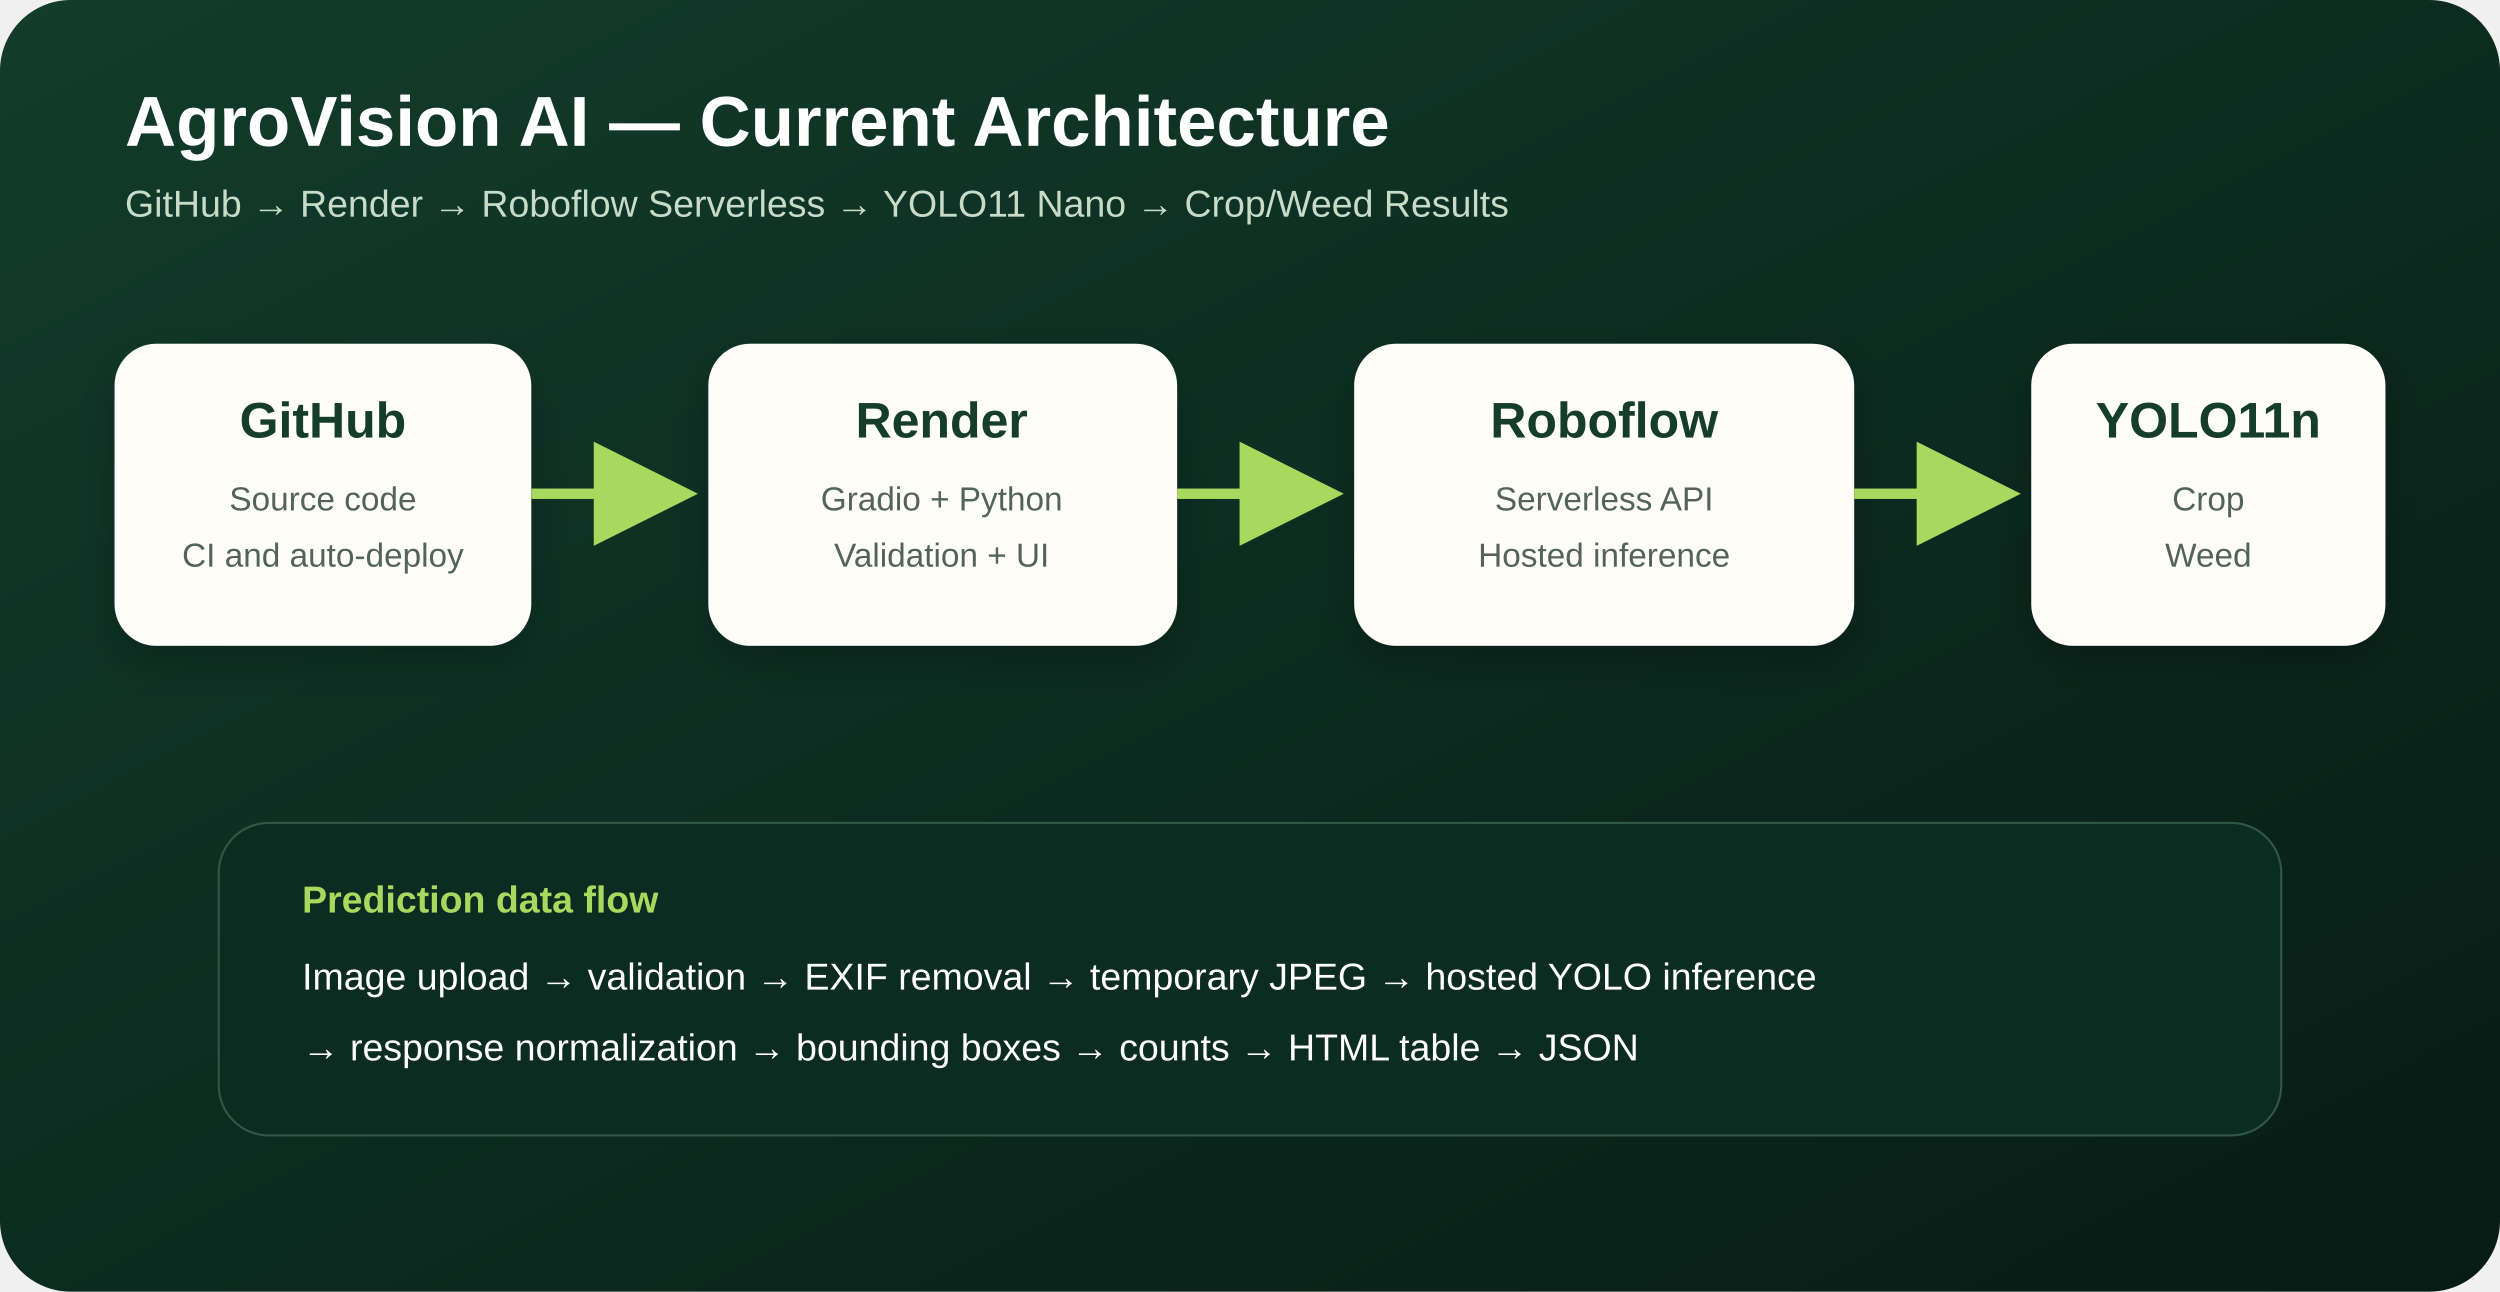
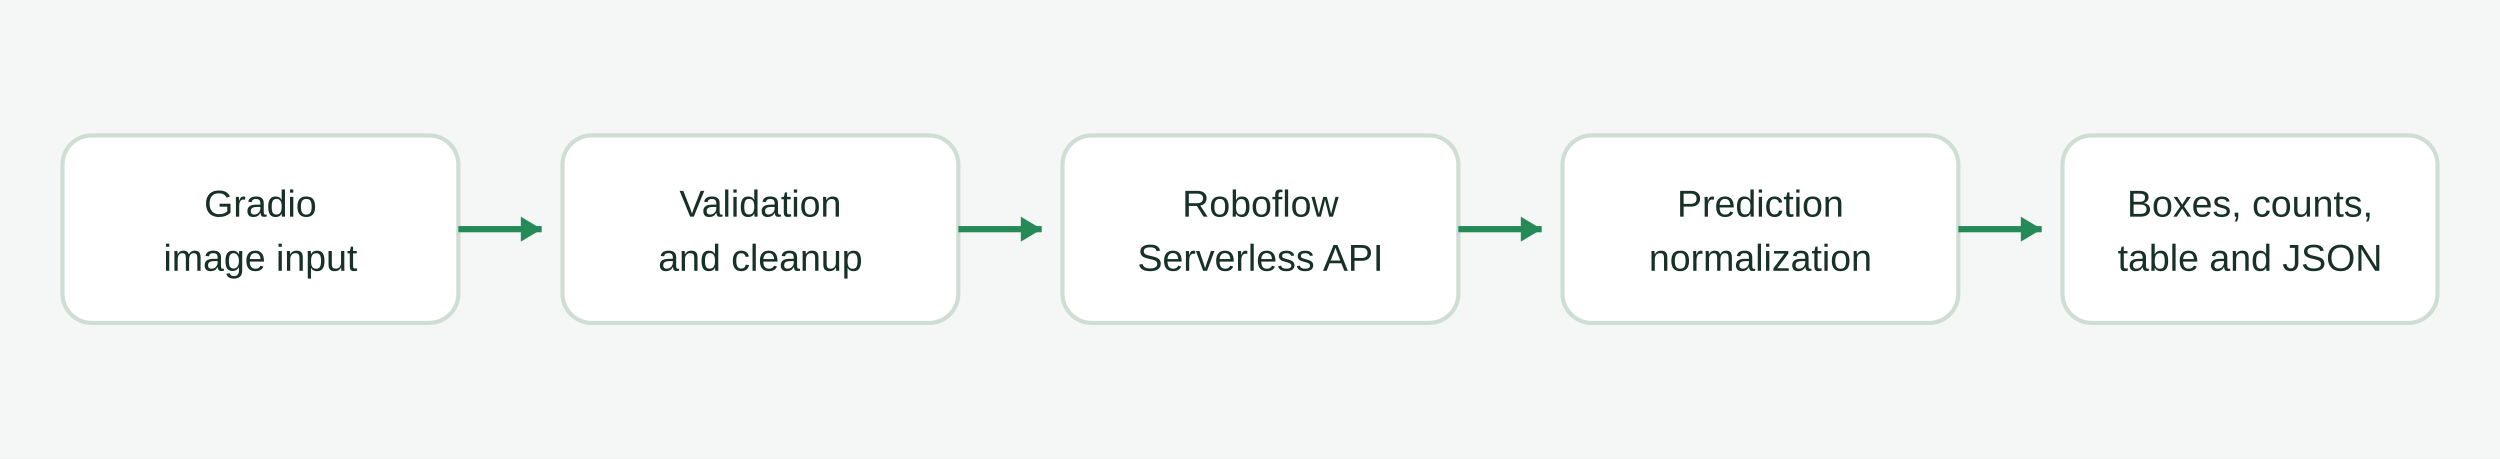
- <svg xmlns="http://www.w3.org/2000/svg" width="1200" height="620" viewBox="0 0 1200 620" role="img" aria-labelledby="title desc">
-   <defs>
-     <linearGradient id="bg" x1="0" y1="0" x2="1" y2="1">
-       <stop offset="0" stop-color="#123c2c" />
-       <stop offset="1" stop-color="#071c15" />
-     </linearGradient>
-     <filter id="shadow" x="-20%" y="-20%" width="140%" height="140%">
-       <feDropShadow dx="0" dy="8" stdDeviation="10" flood-color="#061812" flood-opacity=".24" />
-     </filter>
-     <marker id="arrow" markerWidth="10" markerHeight="10" refX="8" refY="5" orient="auto">
-       <path d="M0,0 L10,5 L0,10 Z" fill="#a9d85e" />
-     </marker>
-   </defs>
-   <rect width="1200" height="620" rx="34" fill="url(#bg)" />
-   <text x="60" y="70" fill="#ffffff" font-family="Arial, sans-serif" font-size="34" font-weight="700">AgroVision AI — Current Architecture</text>
-   <text x="60" y="104" fill="#c8dbc8" font-family="Arial, sans-serif" font-size="18">GitHub → Render → Roboflow Serverless → YOLO11 Nano → Crop/Weed Results</text>
-   <g filter="url(#shadow)" font-family="Arial, sans-serif">
-     <rect x="55" y="165" width="200" height="145" rx="20" fill="#fffdf7" />
-     <text x="155" y="210" text-anchor="middle" fill="#123c2c" font-size="24" font-weight="700">GitHub</text>
-     <text x="155" y="245" text-anchor="middle" fill="#52645b" font-size="16">Source code</text>
-     <text x="155" y="272" text-anchor="middle" fill="#52645b" font-size="16">CI and auto-deploy</text>
-     <rect x="340" y="165" width="225" height="145" rx="20" fill="#fffdf7" />
-     <text x="452" y="210" text-anchor="middle" fill="#123c2c" font-size="24" font-weight="700">Render</text>
-     <text x="452" y="245" text-anchor="middle" fill="#52645b" font-size="16">Gradio + Python</text>
-     <text x="452" y="272" text-anchor="middle" fill="#52645b" font-size="16">Validation + UI</text>
-     <rect x="650" y="165" width="240" height="145" rx="20" fill="#fffdf7" />
-     <text x="770" y="210" text-anchor="middle" fill="#123c2c" font-size="24" font-weight="700">Roboflow</text>
-     <text x="770" y="245" text-anchor="middle" fill="#52645b" font-size="16">Serverless API</text>
-     <text x="770" y="272" text-anchor="middle" fill="#52645b" font-size="16">Hosted inference</text>
-     <rect x="975" y="165" width="170" height="145" rx="20" fill="#fffdf7" />
-     <text x="1060" y="210" text-anchor="middle" fill="#123c2c" font-size="24" font-weight="700">YOLO11n</text>
-     <text x="1060" y="245" text-anchor="middle" fill="#52645b" font-size="16">Crop</text>
-     <text x="1060" y="272" text-anchor="middle" fill="#52645b" font-size="16">Weed</text>
-   </g>
-   <line x1="255" y1="237" x2="325" y2="237" stroke="#a9d85e" stroke-width="5" marker-end="url(#arrow)" />
-   <line x1="565" y1="237" x2="635" y2="237" stroke="#a9d85e" stroke-width="5" marker-end="url(#arrow)" />
-   <line x1="890" y1="237" x2="960" y2="237" stroke="#a9d85e" stroke-width="5" marker-end="url(#arrow)" />
-   <g font-family="Arial, sans-serif">
-     <rect x="105" y="395" width="990" height="150" rx="24" fill="#0d2c21" stroke="#315846" />
-     <text x="145" y="438" fill="#a9d85e" font-size="18" font-weight="700">Prediction data flow</text>
-     <text x="145" y="475" fill="#ffffff" font-size="18">Image upload → validation → EXIF removal → temporary JPEG → hosted YOLO inference</text>
-     <text x="145" y="509" fill="#ffffff" font-size="18">→ response normalization → bounding boxes → counts → HTML table → JSON</text>
+ <svg xmlns="http://www.w3.org/2000/svg" width="1200" height="220" viewBox="0 0 1200 220" role="img" aria-labelledby="title desc">
+   <rect width="1200" height="220" fill="#f4f7f5" />
+   <g font-family="Arial, sans-serif" font-size="18" text-anchor="middle">
+     <g fill="#ffffff" stroke="#cfded5" stroke-width="2">
+       <rect x="30" y="65" width="190" height="90" rx="14" />
+       <rect x="270" y="65" width="190" height="90" rx="14" />
+       <rect x="510" y="65" width="190" height="90" rx="14" />
+       <rect x="750" y="65" width="190" height="90" rx="14" />
+       <rect x="990" y="65" width="180" height="90" rx="14" />
+     </g>
+     <g fill="#173126">
+       <text x="125" y="104">Gradio</text>
+       <text x="125" y="130">image input</text>
+       <text x="365" y="104">Validation</text>
+       <text x="365" y="130">and cleanup</text>
+       <text x="605" y="104">Roboflow</text>
+       <text x="605" y="130">Serverless API</text>
+       <text x="845" y="104">Prediction</text>
+       <text x="845" y="130">normalization</text>
+       <text x="1080" y="104">Boxes, counts,</text>
+       <text x="1080" y="130">table and JSON</text>
+     </g>
+     <g stroke="#258a57" stroke-width="3" fill="none">
+       <path d="M220 110 H260" />
+       <path d="M460 110 H500" />
+       <path d="M700 110 H740" />
+       <path d="M940 110 H980" />
+     </g>
+     <g fill="#258a57">
+       <path d="M260 110 l-10 -6 v12 z" />
+       <path d="M500 110 l-10 -6 v12 z" />
+       <path d="M740 110 l-10 -6 v12 z" />
+       <path d="M980 110 l-10 -6 v12 z" />
+     </g>
  </g>
</svg>
